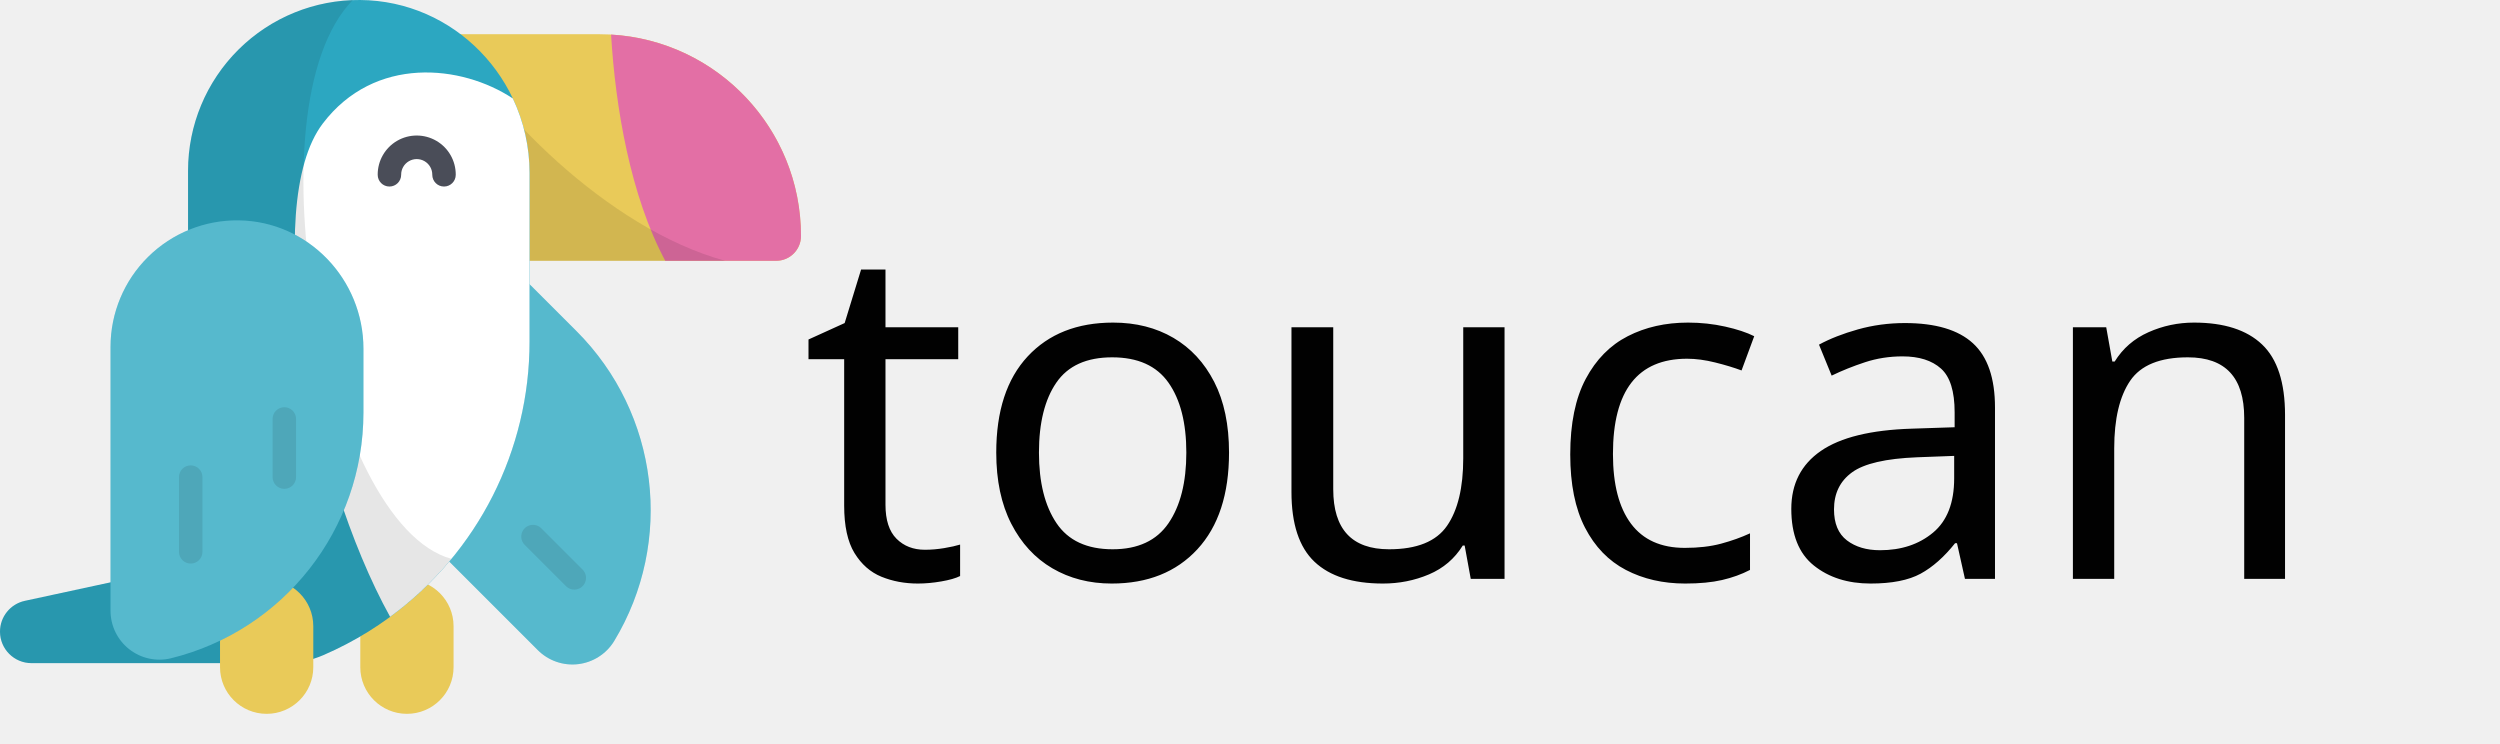
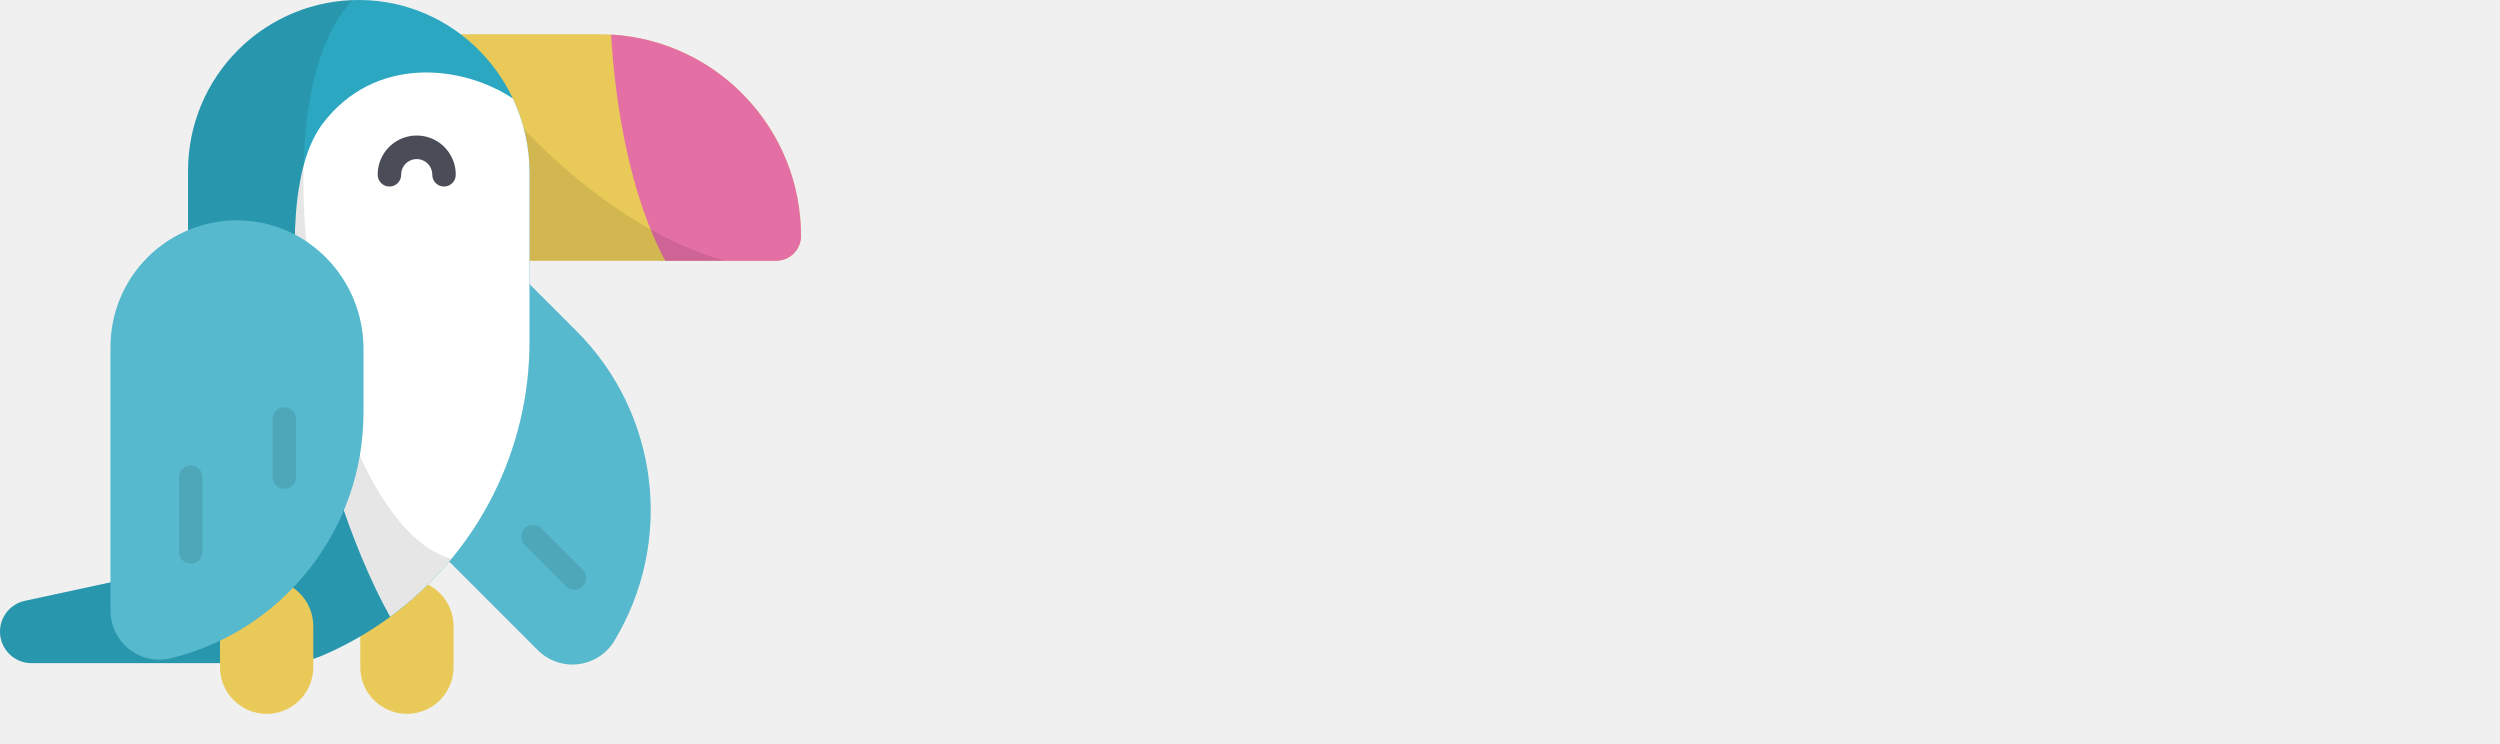
<svg xmlns="http://www.w3.org/2000/svg" viewBox="0 0 1598 475">
  <defs>
    <style>
      .cls-1 {
        fill: #e9ca59;
      }

      .cls-2 {
        fill: #2ca7c1;
      }

      .cls-3, .cls-6 {
        fill: #fff;
      }

      .cls-3 {
        opacity: 0.2;
      }

      .cls-4, .cls-8 {
        opacity: 0.1;
      }

      .cls-5 {
        fill: #e36fa5;
      }

      .cls-7 {
        fill: #4a4d58;
      }

      .cls-9 {
        fill: #010101;
        font-size: 300px;
        font-family: Poppins-Medium, Poppins;
        font-weight: 500;
      }
    </style>
  </defs>
  <g id="Group_5" data-name="Group 5" transform="translate(-44 -312)">
    <g id="toucan" transform="translate(44 284.142)">
      <path id="Path_1" data-name="Path 1" class="cls-1" d="M289.917,428.106v26.23a29.807,29.807,0,0,1-29.806,29.807h0A29.807,29.807,0,0,1,230.3,454.336v-26.23A29.806,29.806,0,0,1,260.111,398.3h0A29.805,29.805,0,0,1,289.917,428.106Z" />
      <path id="Path_2" data-name="Path 2" class="cls-2" d="M343.754,443.406a31.258,31.258,0,0,0,48.8-5.761A161.725,161.725,0,0,0,368.55,239.581l-28.892-28.892c-31.412-31.412-82.582-32.608-114.4-1.606a80.83,80.83,0,0,0-.764,115.065Z" />
      <path id="Path_3" data-name="Path 3" class="cls-3" d="M343.754,443.406a31.258,31.258,0,0,0,48.8-5.761A161.725,161.725,0,0,0,368.55,239.581l-28.892-28.892c-31.412-31.412-82.582-32.608-114.4-1.606a80.83,80.83,0,0,0-.764,115.065Z" />
      <path id="Path_4" data-name="Path 4" class="cls-4" d="M367.084,404.735a7.477,7.477,0,0,1-5.3-2.2l-26.29-26.29A7.5,7.5,0,1,1,346.1,365.642l26.29,26.29a7.5,7.5,0,0,1-5.3,12.8Z" />
      <path id="Path_5" data-name="Path 5" class="cls-1" d="M496.123,194.56H232.313V49.728H383.045A128.955,128.955,0,0,1,512,178.683h0A15.877,15.877,0,0,1,496.123,194.56Z" />
      <path id="Path_6" data-name="Path 6" class="cls-5" d="M390.6,49.953c2.754,46.492,12.4,103.158,34.627,144.607h70.9A15.877,15.877,0,0,0,512,178.683h0A128.957,128.957,0,0,0,390.6,49.953Z" />
      <path id="Path_7" data-name="Path 7" class="cls-4" d="M289.932,49.727H232.313V194.56H463.567C387.925,174.111,311.847,95.136,289.932,49.727Z" />
      <path id="Path_8" data-name="Path 8" class="cls-2" d="M230.171,27.861A109.14,109.14,0,0,0,120.2,137V389.382L15.885,411.914A20.137,20.137,0,0,0,0,431.6H0a20.137,20.137,0,0,0,20.137,20.137h161.6v0a61.93,61.93,0,0,0,25.075-5.172A218.336,218.336,0,0,0,338.484,246.137V138.367C338.484,78.188,290.349,28.307,230.171,27.861Z" />
      <path id="Path_9" data-name="Path 9" class="cls-6" d="M327.818,90.812c-32.775-21.719-88.43-27.579-121.53,16.053-39.7,52.337-7.982,223.1,43.066,315.253a217.965,217.965,0,0,0,89.129-175.98V138.368A110.9,110.9,0,0,0,327.818,90.812Z" />
      <path id="Path_10" data-name="Path 10" class="cls-4" d="M225.474,27.933A109.137,109.137,0,0,0,120.2,137V389.382L15.885,411.914A20.137,20.137,0,0,0,0,431.6H0a20.137,20.137,0,0,0,20.137,20.137h161.6v0a61.93,61.93,0,0,0,25.075-5.172,218.951,218.951,0,0,0,81.75-61.5C207.406,363.03,158.33,96.519,225.474,27.933Z" />
      <path id="Path_11" data-name="Path 11" class="cls-1" d="M200.252,428.106v26.23a29.807,29.807,0,0,1-29.806,29.807h0a29.807,29.807,0,0,1-29.807-29.807v-26.23A29.806,29.806,0,0,1,170.446,398.3h0A29.806,29.806,0,0,1,200.252,428.106Z" />
      <path id="Path_12" data-name="Path 12" class="cls-2" d="M70.652,418.2a31.258,31.258,0,0,0,38.582,30.435A161.727,161.727,0,0,0,232.312,291.6V250.746c0-44.423-35.337-81.452-79.757-82.028a80.83,80.83,0,0,0-81.9,80.823S70.652,418.2,70.652,418.2Z" />
      <path id="Path_13" data-name="Path 13" class="cls-3" d="M70.652,418.2a31.258,31.258,0,0,0,38.582,30.435A161.727,161.727,0,0,0,232.312,291.6V250.746c0-44.423-35.337-81.452-79.757-82.028a80.83,80.83,0,0,0-81.9,80.823S70.652,418.2,70.652,418.2Z" />
      <path id="Path_14" data-name="Path 14" class="cls-7" d="M283.813,147.09a7.5,7.5,0,0,1-7.5-7.5,9.946,9.946,0,1,0-19.891,0,7.5,7.5,0,1,1-15,0,24.946,24.946,0,1,1,49.891,0A7.5,7.5,0,0,1,283.813,147.09Z" />
      <g id="Group_1" data-name="Group 1" class="cls-8">
        <path id="Path_15" data-name="Path 15" d="M121.906,388.092a7.5,7.5,0,0,1-7.5-7.5V332.826a7.5,7.5,0,0,1,15,0v47.766A7.5,7.5,0,0,1,121.906,388.092Z" />
        <path id="Path_16" data-name="Path 16" d="M181.738,340.326a7.5,7.5,0,0,1-7.5-7.5v-37.18a7.5,7.5,0,0,1,15,0v37.18A7.5,7.5,0,0,1,181.738,340.326Z" />
      </g>
    </g>
-     <text id="toucan-2" data-name="toucan" class="cls-9" transform="translate(556 682)">
-       <tspan x="0" y="0">toucan</tspan>
-     </text>
  </g>
</svg>
